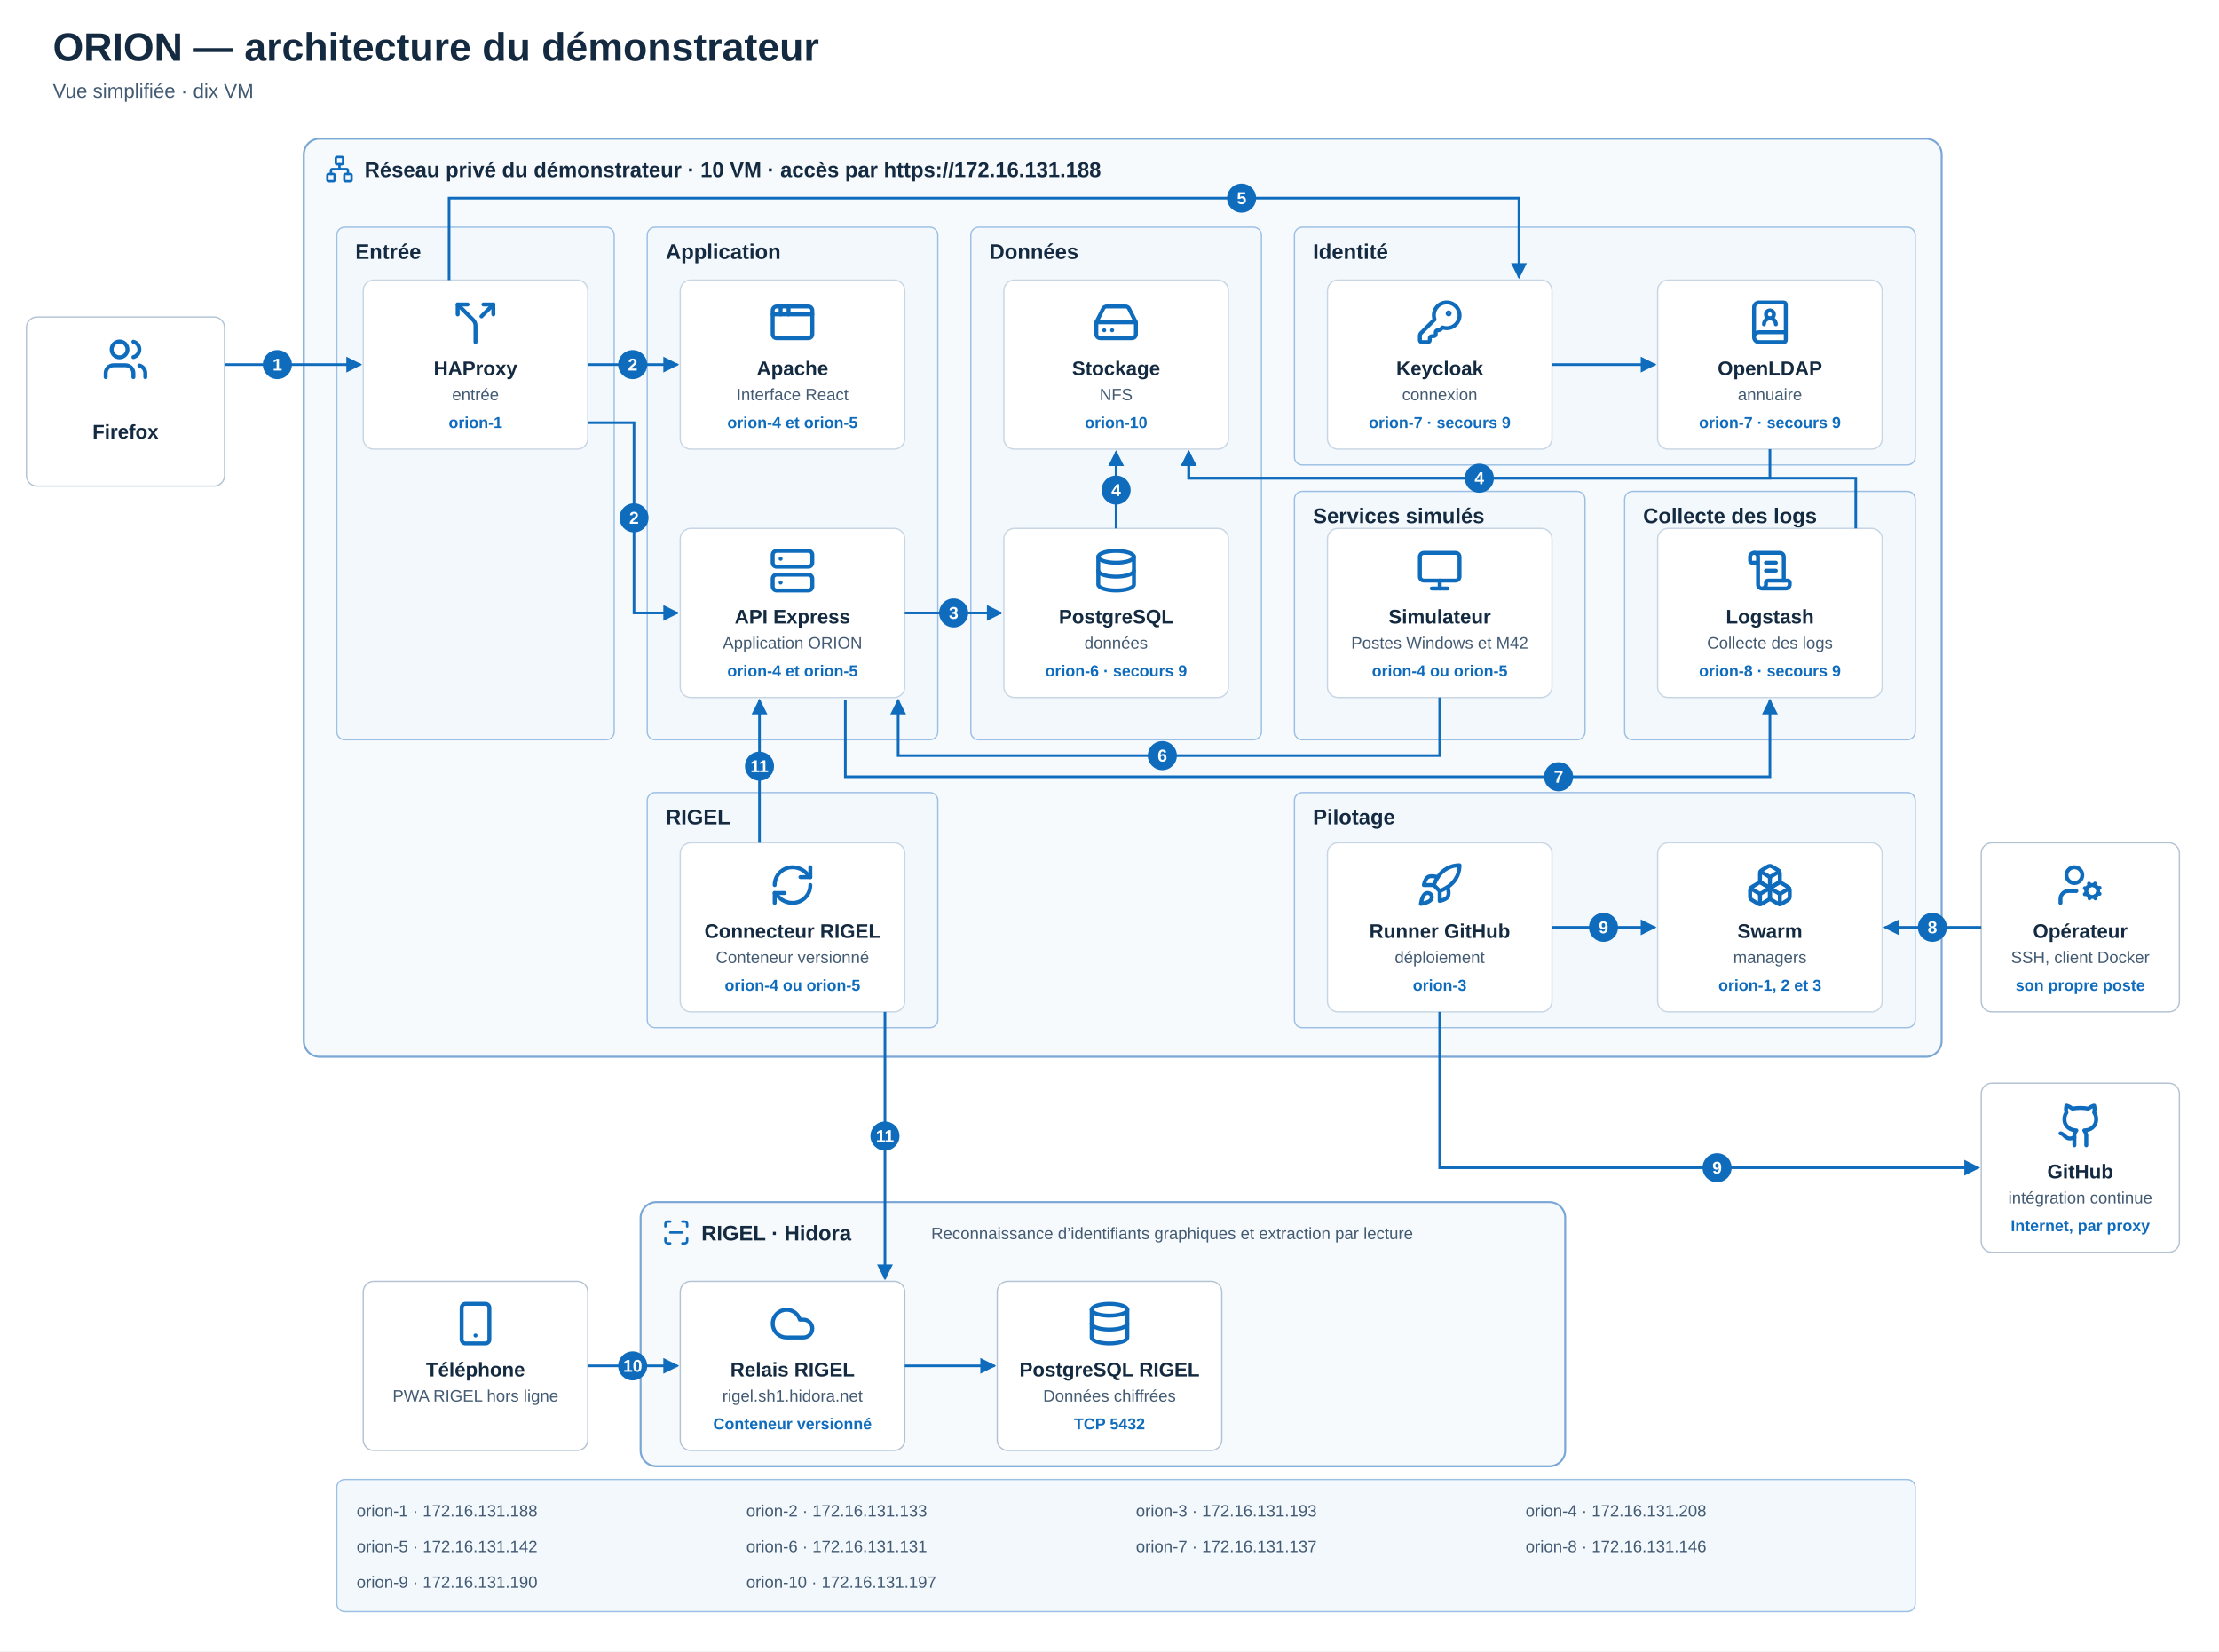
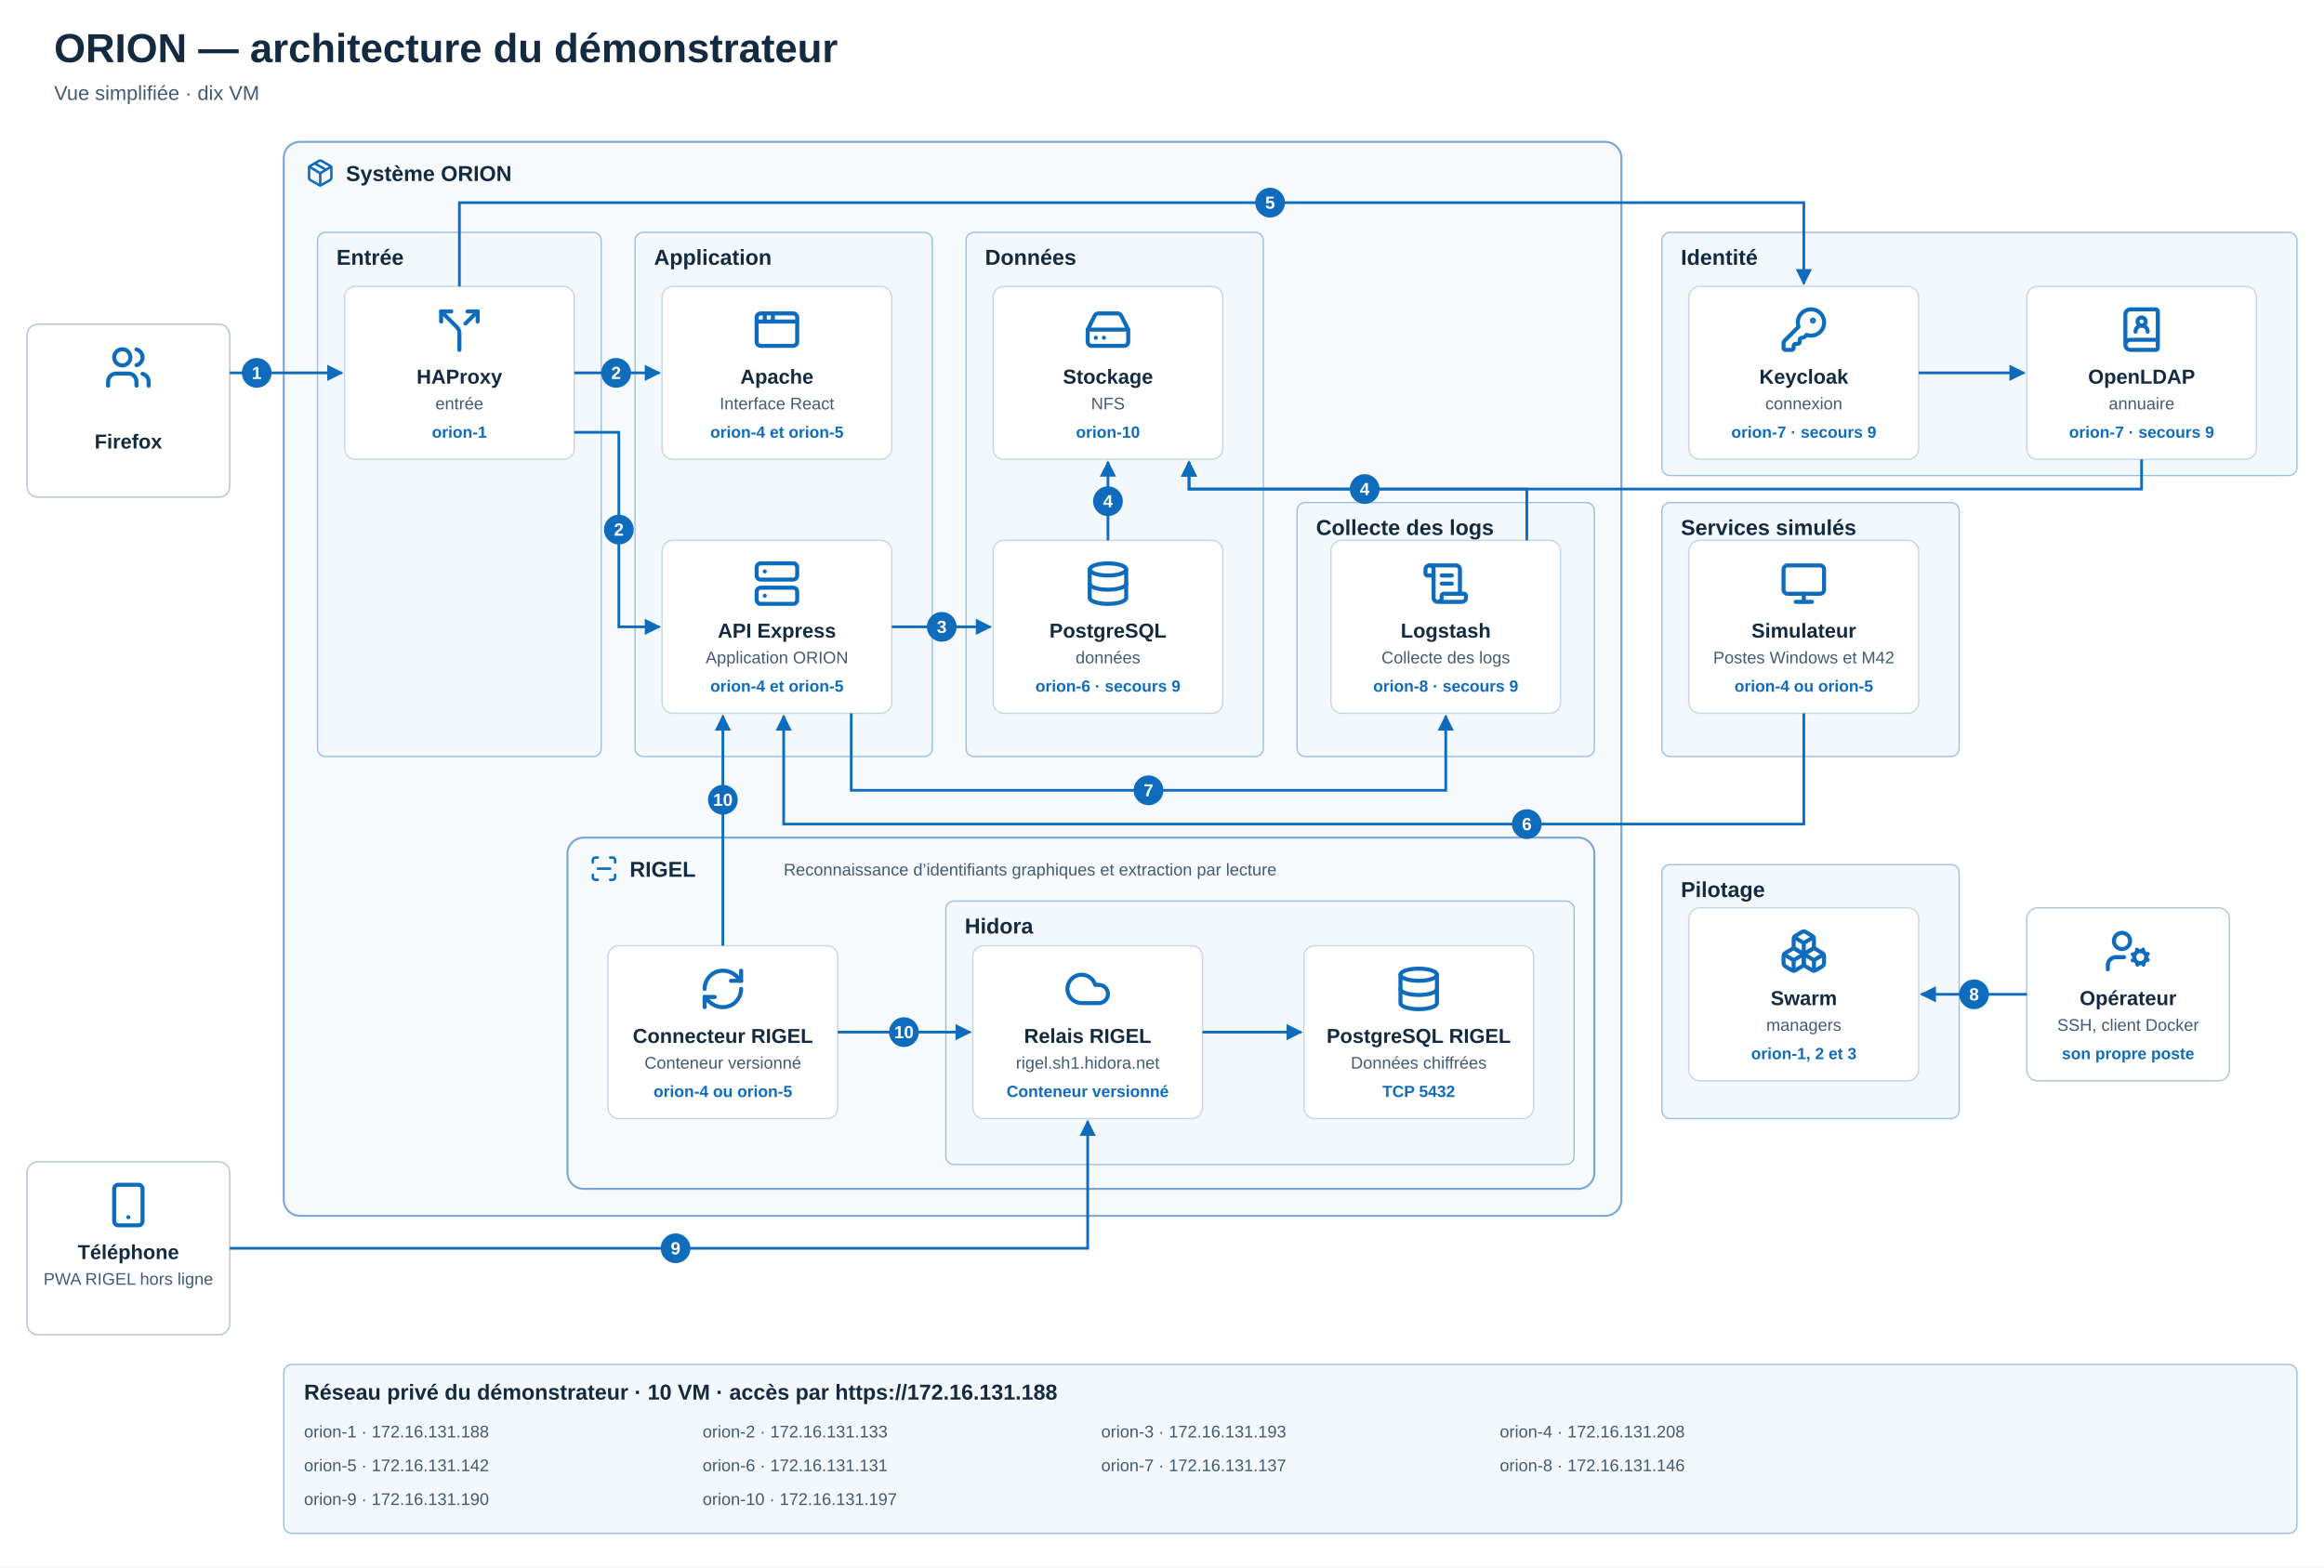
- <svg xmlns="http://www.w3.org/2000/svg" width="1680" height="1250" viewBox="0 0 1680 1250" role="img" aria-labelledby="title desc">
+ <svg xmlns="http://www.w3.org/2000/svg" width="1720" height="1160" viewBox="0 0 1720 1160" role="img" aria-labelledby="title desc">
  <defs>
    <marker id="arrow" viewBox="0 0 10 10" refX="9" refY="5" markerWidth="6" markerHeight="6" orient="auto">
      <path d="M0 0 L10 5 L0 10 Z" fill="#0f6cbd" />
    </marker>
    <marker id="arrow-start" viewBox="0 0 10 10" refX="1" refY="5" markerWidth="6" markerHeight="6" orient="auto">
      <path d="M10 0 L0 5 L10 10 Z" fill="#0f6cbd" />
    </marker>
    <symbol id="i-users" viewBox="0 0 24 24" fill="none" stroke="currentColor" stroke-width="2" stroke-linecap="round" stroke-linejoin="round">
      <path d="M16 21v-2a4 4 0 0 0-4-4H6a4 4 0 0 0-4 4v2" />
      <circle cx="9" cy="7" r="4" />
      <path d="M22 21v-2a4 4 0 0 0-3-3.87" />
      <path d="M16 3.13a4 4 0 0 1 0 7.75" />
    </symbol>
+     <symbol id="i-smartphone" viewBox="0 0 24 24" fill="none" stroke="currentColor" stroke-width="2" stroke-linecap="round" stroke-linejoin="round">
+       <rect width="14" height="20" x="5" y="2" rx="2" ry="2" />
+       <path d="M12 18h.01" />
+     </symbol>
    <symbol id="i-user-cog" viewBox="0 0 24 24" fill="none" stroke="currentColor" stroke-width="2" stroke-linecap="round" stroke-linejoin="round">
      <circle cx="18" cy="15" r="3" />
      <circle cx="9" cy="7" r="4" />
      <path d="M10 15H6a4 4 0 0 0-4 4v2" />
      <path d="m21.7 16.4-.9-.3" />
      <path d="m15.2 13.9-.9-.3" />
      <path d="m16.6 18.7.3-.9" />
      <path d="m19.1 12.2.3-.9" />
      <path d="m19.6 18.7-.4-1" />
      <path d="m16.8 12.3-.4-1" />
      <path d="m14.3 16.6 1-.4" />
      <path d="m20.7 13.8 1-.4" />
    </symbol>
-     <symbol id="i-github" viewBox="0 0 24 24" fill="none" stroke="currentColor" stroke-width="2" stroke-linecap="round" stroke-linejoin="round">
-       <path d="M15 22v-4a4.8 4.8 0 0 0-1-3.5c3 0 6-2 6-5.5.08-1.25-.27-2.48-1-3.5.28-1.15.28-2.35 0-3.5 0 0-1 0-3 1.5-2.64-.5-5.36-.5-8 0C6 2 5 2 5 2c-.3 1.15-.3 2.35 0 3.5A5.403 5.403 0 0 0 4 9c0 3.5 3 5.5 6 5.5-.39.49-.68 1.05-.85 1.65-.17.6-.22 1.23-.15 1.85v4" />
-       <path d="M9 18c-4.51 2-5-2-7-2" />
-     </symbol>
-     <symbol id="i-network" viewBox="0 0 24 24" fill="none" stroke="currentColor" stroke-width="2" stroke-linecap="round" stroke-linejoin="round">
-       <rect x="16" y="16" width="6" height="6" rx="1" />
-       <rect x="2" y="16" width="6" height="6" rx="1" />
-       <rect x="9" y="2" width="6" height="6" rx="1" />
-       <path d="M5 16v-3a1 1 0 0 1 1-1h12a1 1 0 0 1 1 1v3" />
-       <path d="M12 12V8" />
+     <symbol id="i-package" viewBox="0 0 24 24" fill="none" stroke="currentColor" stroke-width="2" stroke-linecap="round" stroke-linejoin="round">
+       <path d="M11 21.73a2 2 0 0 0 2 0l7-4A2 2 0 0 0 21 16V8a2 2 0 0 0-1-1.73l-7-4a2 2 0 0 0-2 0l-7 4A2 2 0 0 0 3 8v8a2 2 0 0 0 1 1.73z" />
+       <path d="M12 22V12" />
+       <path d="m3.3 7 7.703 4.734a2 2 0 0 0 1.994 0L20.7 7" />
+       <path d="m7.5 4.27 9 5.15" />
    </symbol>
    <symbol id="i-split" viewBox="0 0 24 24" fill="none" stroke="currentColor" stroke-width="2" stroke-linecap="round" stroke-linejoin="round">
      <path d="M16 3h5v5" />
      <path d="M8 3H3v5" />
      <path d="M12 22v-8.3a4 4 0 0 0-1.172-2.872L3 3" />
      <path d="m15 9 6-6" />
    </symbol>
    <symbol id="i-app-window" viewBox="0 0 24 24" fill="none" stroke="currentColor" stroke-width="2" stroke-linecap="round" stroke-linejoin="round">
      <rect x="2" y="4" width="20" height="16" rx="2" />
      <path d="M10 4v4" />
      <path d="M2 8h20" />
      <path d="M6 4v4" />
    </symbol>
    <symbol id="i-server" viewBox="0 0 24 24" fill="none" stroke="currentColor" stroke-width="2" stroke-linecap="round" stroke-linejoin="round">
      <rect width="20" height="8" x="2" y="2" rx="2" ry="2" />
      <rect width="20" height="8" x="2" y="14" rx="2" ry="2" />
      <line x1="6" x2="6.01" y1="6" y2="6" />
      <line x1="6" x2="6.01" y1="18" y2="18" />
    </symbol>
    <symbol id="i-hard-drive" viewBox="0 0 24 24" fill="none" stroke="currentColor" stroke-width="2" stroke-linecap="round" stroke-linejoin="round">
      <line x1="22" x2="2" y1="12" y2="12" />
      <path d="M5.45 5.11 2 12v6a2 2 0 0 0 2 2h16a2 2 0 0 0 2-2v-6l-3.45-6.89A2 2 0 0 0 16.76 4H7.24a2 2 0 0 0-1.79 1.11z" />
      <line x1="6" x2="6.01" y1="16" y2="16" />
      <line x1="10" x2="10.01" y1="16" y2="16" />
    </symbol>
    <symbol id="i-database" viewBox="0 0 24 24" fill="none" stroke="currentColor" stroke-width="2" stroke-linecap="round" stroke-linejoin="round">
      <ellipse cx="12" cy="5" rx="9" ry="3" />
      <path d="M3 5V19A9 3 0 0 0 21 19V5" />
      <path d="M3 12A9 3 0 0 0 21 12" />
    </symbol>
-     <symbol id="i-key-round" viewBox="0 0 24 24" fill="none" stroke="currentColor" stroke-width="2" stroke-linecap="round" stroke-linejoin="round">
-       <path d="M2.586 17.414A2 2 0 0 0 2 18.828V21a1 1 0 0 0 1 1h3a1 1 0 0 0 1-1v-1a1 1 0 0 1 1-1h1a1 1 0 0 0 1-1v-1a1 1 0 0 1 1-1h.172a2 2 0 0 0 1.414-.586l.814-.814a6.5 6.5 0 1 0-4-4z" />
-       <circle cx="16.5" cy="7.5" r=".5" fill="currentColor" />
-     </symbol>
-     <symbol id="i-book-user" viewBox="0 0 24 24" fill="none" stroke="currentColor" stroke-width="2" stroke-linecap="round" stroke-linejoin="round">
-       <path d="M15 13a3 3 0 1 0-6 0" />
-       <path d="M4 19.5v-15A2.5 2.5 0 0 1 6.5 2H19a1 1 0 0 1 1 1v18a1 1 0 0 1-1 1H6.5a1 1 0 0 1 0-5H20" />
-       <circle cx="12" cy="8" r="2" />
-     </symbol>
-     <symbol id="i-monitor" viewBox="0 0 24 24" fill="none" stroke="currentColor" stroke-width="2" stroke-linecap="round" stroke-linejoin="round">
-       <rect width="20" height="14" x="2" y="3" rx="2" />
-       <line x1="8" x2="16" y1="21" y2="21" />
-       <line x1="12" x2="12" y1="17" y2="21" />
-     </symbol>
    <symbol id="i-scroll-text" viewBox="0 0 24 24" fill="none" stroke="currentColor" stroke-width="2" stroke-linecap="round" stroke-linejoin="round">
      <path d="M15 12h-5" />
      <path d="M15 8h-5" />
      <path d="M19 17V5a2 2 0 0 0-2-2H4" />
      <path d="M8 21h12a2 2 0 0 0 2-2v-1a1 1 0 0 0-1-1H11a1 1 0 0 0-1 1v1a2 2 0 1 1-4 0V5a2 2 0 1 0-4 0v2a1 1 0 0 0 1 1h3" />
    </symbol>
+     <symbol id="i-scan-line" viewBox="0 0 24 24" fill="none" stroke="currentColor" stroke-width="2" stroke-linecap="round" stroke-linejoin="round">
+       <path d="M3 7V5a2 2 0 0 1 2-2h2" />
+       <path d="M17 3h2a2 2 0 0 1 2 2v2" />
+       <path d="M21 17v2a2 2 0 0 1-2 2h-2" />
+       <path d="M7 21H5a2 2 0 0 1-2-2v-2" />
+       <path d="M7 12h10" />
+     </symbol>
    <symbol id="i-refresh-cw" viewBox="0 0 24 24" fill="none" stroke="currentColor" stroke-width="2" stroke-linecap="round" stroke-linejoin="round">
      <path d="M3 12a9 9 0 0 1 9-9 9.75 9.75 0 0 1 6.74 2.74L21 8" />
      <path d="M21 3v5h-5" />
      <path d="M21 12a9 9 0 0 1-9 9 9.75 9.75 0 0 1-6.74-2.74L3 16" />
      <path d="M8 16H3v5" />
    </symbol>
-     <symbol id="i-rocket" viewBox="0 0 24 24" fill="none" stroke="currentColor" stroke-width="2" stroke-linecap="round" stroke-linejoin="round">
-       <path d="M4.5 16.5c-1.5 1.26-2 5-2 5s3.74-.5 5-2c.71-.84.7-2.13-.09-2.91a2.18 2.18 0 0 0-2.91-.09z" />
-       <path d="m12 15-3-3a22 22 0 0 1 2-3.95A12.88 12.88 0 0 1 22 2c0 2.72-.78 7.5-6 11a22.35 22.35 0 0 1-4 2z" />
-       <path d="M9 12H4s.55-3.03 2-4c1.62-1.08 5 0 5 0" />
-       <path d="M12 15v5s3.03-.55 4-2c1.08-1.62 0-5 0-5" />
+     <symbol id="i-cloud" viewBox="0 0 24 24" fill="none" stroke="currentColor" stroke-width="2" stroke-linecap="round" stroke-linejoin="round">
+       <path d="M17.5 19H9a7 7 0 1 1 6.71-9h1.79a4.5 4.5 0 1 1 0 9Z" />
+     </symbol>
+     <symbol id="i-key-round" viewBox="0 0 24 24" fill="none" stroke="currentColor" stroke-width="2" stroke-linecap="round" stroke-linejoin="round">
+       <path d="M2.586 17.414A2 2 0 0 0 2 18.828V21a1 1 0 0 0 1 1h3a1 1 0 0 0 1-1v-1a1 1 0 0 1 1-1h1a1 1 0 0 0 1-1v-1a1 1 0 0 1 1-1h.172a2 2 0 0 0 1.414-.586l.814-.814a6.5 6.5 0 1 0-4-4z" />
+       <circle cx="16.5" cy="7.5" r=".5" fill="currentColor" />
+     </symbol>
+     <symbol id="i-book-user" viewBox="0 0 24 24" fill="none" stroke="currentColor" stroke-width="2" stroke-linecap="round" stroke-linejoin="round">
+       <path d="M15 13a3 3 0 1 0-6 0" />
+       <path d="M4 19.5v-15A2.5 2.5 0 0 1 6.5 2H19a1 1 0 0 1 1 1v18a1 1 0 0 1-1 1H6.5a1 1 0 0 1 0-5H20" />
+       <circle cx="12" cy="8" r="2" />
+     </symbol>
+     <symbol id="i-monitor" viewBox="0 0 24 24" fill="none" stroke="currentColor" stroke-width="2" stroke-linecap="round" stroke-linejoin="round">
+       <rect width="20" height="14" x="2" y="3" rx="2" />
+       <line x1="8" x2="16" y1="21" y2="21" />
+       <line x1="12" x2="12" y1="17" y2="21" />
    </symbol>
    <symbol id="i-boxes" viewBox="0 0 24 24" fill="none" stroke="currentColor" stroke-width="2" stroke-linecap="round" stroke-linejoin="round">
      <path d="M2.97 12.92A2 2 0 0 0 2 14.63v3.24a2 2 0 0 0 .97 1.71l3 1.8a2 2 0 0 0 2.06 0L12 19v-5.5l-5-3-4.03 2.42Z" />
      <path d="m7 16.5-4.74-2.85" />
      <path d="m7 16.5 5-3" />
      <path d="M7 16.5v5.17" />
      <path d="M12 13.5V19l3.97 2.38a2 2 0 0 0 2.06 0l3-1.8a2 2 0 0 0 .97-1.71v-3.24a2 2 0 0 0-.97-1.71L17 10.5l-5 3Z" />
      <path d="m17 16.5-5-3" />
      <path d="m17 16.5 4.74-2.85" />
      <path d="M17 16.5v5.17" />
      <path d="M7.97 4.42A2 2 0 0 0 7 6.13v4.37l5 3 5-3V6.13a2 2 0 0 0-.97-1.71l-3-1.8a2 2 0 0 0-2.06 0l-3 1.8Z" />
      <path d="M12 8 7.26 5.15" />
      <path d="m12 8 4.74-2.85" />
      <path d="M12 13.5V8" />
-     </symbol>
-     <symbol id="i-smartphone" viewBox="0 0 24 24" fill="none" stroke="currentColor" stroke-width="2" stroke-linecap="round" stroke-linejoin="round">
-       <rect width="14" height="20" x="5" y="2" rx="2" ry="2" />
-       <path d="M12 18h.01" />
-     </symbol>
-     <symbol id="i-scan-line" viewBox="0 0 24 24" fill="none" stroke="currentColor" stroke-width="2" stroke-linecap="round" stroke-linejoin="round">
-       <path d="M3 7V5a2 2 0 0 1 2-2h2" />
-       <path d="M17 3h2a2 2 0 0 1 2 2v2" />
-       <path d="M21 17v2a2 2 0 0 1-2 2h-2" />
-       <path d="M7 21H5a2 2 0 0 1-2-2v-2" />
-       <path d="M7 12h10" />
-     </symbol>
-     <symbol id="i-cloud" viewBox="0 0 24 24" fill="none" stroke="currentColor" stroke-width="2" stroke-linecap="round" stroke-linejoin="round">
-       <path d="M17.5 19H9a7 7 0 1 1 6.71-9h1.79a4.5 4.5 0 1 1 0 9Z" />
    </symbol>
  </defs>
  <style>
text{font-family:'Segoe UI',Arial,Helvetica,sans-serif;fill:#142a40}
.title{font-size:30px;font-weight:bold}
.body{font-size:15px;fill:#425a72}
.frame,.zname{font-size:16px;font-weight:bold}
.vm{font-size:15px;font-weight:bold}
.service{font-size:14px;font-weight:bold}
.cname{font-size:15px;font-weight:bold}
.crole{font-size:12.5px;fill:#425a72}
.cvm{font-size:12px;font-weight:bold;fill:#0f6cbd}
.caption{font-size:12.5px;fill:#425a72}
.vol{font-size:12.5px;font-weight:bold;fill:#24603d}
.tag{font-size:10.5px;font-weight:bold;fill:#0f6cbd;letter-spacing:.3px}
.tag.host{fill:#a06a00}
+ .tag.hors{fill:#66788a}
.badge{font-size:10.5px;font-weight:bold;fill:#254e78;letter-spacing:.5px}
.step{font-size:13px;font-weight:bold;fill:#fff}
.route{font-size:11.5px;font-weight:bold;fill:#0b4f8a;paint-order:stroke;stroke:#fff;stroke-width:4;stroke-linejoin:round}
.flow{fill:none;stroke:#0f6cbd;stroke-width:2}
.auto{stroke-dasharray:6 4}
</style>
-   <rect width="1680" height="1250" fill="#fff" />
+   <rect width="1720" height="1160" fill="#fff" />
  <text x="40" y="46" class="title" text-anchor="start">ORION — architecture du démonstrateur</text>
  <text x="40" y="74" class="body" text-anchor="start">Vue simplifiée · dix VM</text>
  <rect x="20" y="240" width="150" height="128" rx="8" fill="#fff" stroke="#b3c3d3" />
  <use href="#i-users" x="77" y="254" width="36" height="36" style="color:#0f6cbd" />
  <text x="95" y="332" class="cname" text-anchor="middle">Firefox</text>
-   <rect x="1500" y="638" width="150" height="128" rx="8" fill="#fff" stroke="#b3c3d3" />
-   <use href="#i-user-cog" x="1557" y="652" width="36" height="36" style="color:#0f6cbd" />
-   <text x="1575" y="710" class="cname" text-anchor="middle">Opérateur</text>
-   <text x="1575" y="729" class="crole" text-anchor="middle">SSH, client Docker</text>
-   <text x="1575" y="750" class="cvm" text-anchor="middle">son propre poste</text>
-   <rect x="1500" y="820" width="150" height="128" rx="8" fill="#fff" stroke="#b3c3d3" />
-   <use href="#i-github" x="1557" y="834" width="36" height="36" style="color:#0f6cbd" />
-   <text x="1575" y="892" class="cname" text-anchor="middle">GitHub</text>
-   <text x="1575" y="911" class="crole" text-anchor="middle">intégration continue</text>
-   <text x="1575" y="932" class="cvm" text-anchor="middle">Internet, par proxy</text>
-   <rect x="230" y="105" width="1240" height="695" rx="12" fill="#f7fafd" stroke="#7aa7d6" stroke-width="1.5" />
-   <use href="#i-network" x="246" y="117" width="22" height="22" style="color:#0f6cbd" />
-   <text x="276" y="134" class="frame" text-anchor="start">Réseau privé du démonstrateur · 10 VM · accès par https://172.16.131.188</text>
-   <rect x="255" y="172" width="210" height="388" rx="6" fill="#f3f8fd" stroke="#9cc0e4" />
-   <text x="269" y="196" class="zname" text-anchor="start">Entrée</text>
-   <rect x="490" y="172" width="220" height="388" rx="6" fill="#f3f8fd" stroke="#9cc0e4" />
-   <text x="504" y="196" class="zname" text-anchor="start">Application</text>
-   <rect x="735" y="172" width="220" height="388" rx="6" fill="#f3f8fd" stroke="#9cc0e4" />
-   <text x="749" y="196" class="zname" text-anchor="start">Données</text>
-   <rect x="980" y="172" width="470" height="180" rx="6" fill="#f3f8fd" stroke="#9cc0e4" />
-   <text x="994" y="196" class="zname" text-anchor="start">Identité</text>
-   <rect x="980" y="372" width="220" height="188" rx="6" fill="#f3f8fd" stroke="#9cc0e4" />
-   <text x="994" y="396" class="zname" text-anchor="start">Services simulés</text>
+   <rect x="20" y="860" width="150" height="128" rx="8" fill="#fff" stroke="#b3c3d3" />
+   <use href="#i-smartphone" x="77" y="874" width="36" height="36" style="color:#0f6cbd" />
+   <text x="95" y="932" class="cname" text-anchor="middle">Téléphone</text>
+   <text x="95" y="951" class="crole" text-anchor="middle">PWA RIGEL hors ligne</text>
+   <rect x="1500" y="672" width="150" height="128" rx="8" fill="#fff" stroke="#b3c3d3" />
+   <use href="#i-user-cog" x="1557" y="686" width="36" height="36" style="color:#0f6cbd" />
+   <text x="1575" y="744" class="cname" text-anchor="middle">Opérateur</text>
+   <text x="1575" y="763" class="crole" text-anchor="middle">SSH, client Docker</text>
+   <text x="1575" y="784" class="cvm" text-anchor="middle">son propre poste</text>
+   <rect x="210" y="105" width="990" height="795" rx="12" fill="#f7fafd" stroke="#7aa7d6" stroke-width="1.5" />
+   <use href="#i-package" x="226" y="117" width="22" height="22" style="color:#0f6cbd" />
+   <text x="256" y="134" class="frame" text-anchor="start">Système ORION</text>
+   <rect x="235" y="172" width="210" height="388" rx="6" fill="#f3f8fd" stroke="#9cc0e4" />
+   <text x="249" y="196" class="zname" text-anchor="start">Entrée</text>
+   <rect x="470" y="172" width="220" height="388" rx="6" fill="#f3f8fd" stroke="#9cc0e4" />
+   <text x="484" y="196" class="zname" text-anchor="start">Application</text>
+   <rect x="715" y="172" width="220" height="388" rx="6" fill="#f3f8fd" stroke="#9cc0e4" />
+   <text x="729" y="196" class="zname" text-anchor="start">Données</text>
+   <rect x="960" y="372" width="220" height="188" rx="6" fill="#f3f8fd" stroke="#9cc0e4" />
+   <text x="974" y="396" class="zname" text-anchor="start">Collecte des logs</text>
+   <rect x="255" y="212" width="170" height="128" rx="8" fill="#fff" stroke="#c8d6e4" />
+   <use href="#i-split" x="322" y="226" width="36" height="36" style="color:#0f6cbd" />
+   <text x="340" y="284" class="cname" text-anchor="middle">HAProxy</text>
+   <text x="340" y="303" class="crole" text-anchor="middle">entrée</text>
+   <text x="340" y="324" class="cvm" text-anchor="middle">orion-1</text>
+   <rect x="490" y="212" width="170" height="128" rx="8" fill="#fff" stroke="#c8d6e4" />
+   <use href="#i-app-window" x="557" y="226" width="36" height="36" style="color:#0f6cbd" />
+   <text x="575" y="284" class="cname" text-anchor="middle">Apache</text>
+   <text x="575" y="303" class="crole" text-anchor="middle">Interface React</text>
+   <text x="575" y="324" class="cvm" text-anchor="middle">orion-4 et orion-5</text>
+   <rect x="490" y="400" width="170" height="128" rx="8" fill="#fff" stroke="#c8d6e4" />
+   <use href="#i-server" x="557" y="414" width="36" height="36" style="color:#0f6cbd" />
+   <text x="575" y="472" class="cname" text-anchor="middle">API Express</text>
+   <text x="575" y="491" class="crole" text-anchor="middle">Application ORION</text>
+   <text x="575" y="512" class="cvm" text-anchor="middle">orion-4 et orion-5</text>
+   <rect x="735" y="212" width="170" height="128" rx="8" fill="#fff" stroke="#c8d6e4" />
+   <use href="#i-hard-drive" x="802" y="226" width="36" height="36" style="color:#0f6cbd" />
+   <text x="820" y="284" class="cname" text-anchor="middle">Stockage</text>
+   <text x="820" y="303" class="crole" text-anchor="middle">NFS</text>
+   <text x="820" y="324" class="cvm" text-anchor="middle">orion-10</text>
+   <rect x="735" y="400" width="170" height="128" rx="8" fill="#fff" stroke="#c8d6e4" />
+   <use href="#i-database" x="802" y="414" width="36" height="36" style="color:#0f6cbd" />
+   <text x="820" y="472" class="cname" text-anchor="middle">PostgreSQL</text>
+   <text x="820" y="491" class="crole" text-anchor="middle">données</text>
+   <text x="820" y="512" class="cvm" text-anchor="middle">orion-6 · secours 9</text>
+   <rect x="985" y="400" width="170" height="128" rx="8" fill="#fff" stroke="#c8d6e4" />
+   <use href="#i-scroll-text" x="1052" y="414" width="36" height="36" style="color:#0f6cbd" />
+   <text x="1070" y="472" class="cname" text-anchor="middle">Logstash</text>
+   <text x="1070" y="491" class="crole" text-anchor="middle">Collecte des logs</text>
+   <text x="1070" y="512" class="cvm" text-anchor="middle">orion-8 · secours 9</text>
+   <rect x="420" y="620" width="760" height="260" rx="12" fill="#f7fafd" stroke="#7aa7d6" stroke-width="1.5" />
+   <use href="#i-scan-line" x="436" y="632" width="22" height="22" style="color:#0f6cbd" />
+   <text x="466" y="649" class="frame" text-anchor="start">RIGEL</text>
+   <text x="580" y="648" class="caption" text-anchor="start">Reconnaissance d’identifiants graphiques et extraction par lecture</text>
+   <rect x="700" y="667" width="465" height="195" rx="6" fill="#f3f8fd" stroke="#9cc0e4" />
+   <text x="714" y="691" class="zname" text-anchor="start">Hidora</text>
+   <rect x="450" y="700" width="170" height="128" rx="8" fill="#fff" stroke="#c8d6e4" />
+   <use href="#i-refresh-cw" x="517" y="714" width="36" height="36" style="color:#0f6cbd" />
+   <text x="535" y="772" class="cname" text-anchor="middle">Connecteur RIGEL</text>
+   <text x="535" y="791" class="crole" text-anchor="middle">Conteneur versionné</text>
+   <text x="535" y="812" class="cvm" text-anchor="middle">orion-4 ou orion-5</text>
+   <rect x="720" y="700" width="170" height="128" rx="8" fill="#fff" stroke="#c8d6e4" />
+   <use href="#i-cloud" x="787" y="714" width="36" height="36" style="color:#0f6cbd" />
+   <text x="805" y="772" class="cname" text-anchor="middle">Relais RIGEL</text>
+   <text x="805" y="791" class="crole" text-anchor="middle">rigel.sh1.hidora.net</text>
+   <text x="805" y="812" class="cvm" text-anchor="middle">Conteneur versionné</text>
+   <rect x="965" y="700" width="170" height="128" rx="8" fill="#fff" stroke="#c8d6e4" />
+   <use href="#i-database" x="1032" y="714" width="36" height="36" style="color:#0f6cbd" />
+   <text x="1050" y="772" class="cname" text-anchor="middle">PostgreSQL RIGEL</text>
+   <text x="1050" y="791" class="crole" text-anchor="middle">Données chiffrées</text>
+   <text x="1050" y="812" class="cvm" text-anchor="middle">TCP 5432</text>
+   <rect x="1230" y="172" width="470" height="180" rx="6" fill="#f3f8fd" stroke="#9cc0e4" />
+   <text x="1244" y="196" class="zname" text-anchor="start">Identité</text>
  <rect x="1230" y="372" width="220" height="188" rx="6" fill="#f3f8fd" stroke="#9cc0e4" />
-   <text x="1244" y="396" class="zname" text-anchor="start">Collecte des logs</text>
-   <rect x="490" y="600" width="220" height="178" rx="6" fill="#f3f8fd" stroke="#9cc0e4" />
-   <text x="504" y="624" class="zname" text-anchor="start">RIGEL</text>
-   <rect x="980" y="600" width="470" height="178" rx="6" fill="#f3f8fd" stroke="#9cc0e4" />
-   <text x="994" y="624" class="zname" text-anchor="start">Pilotage</text>
-   <rect x="275" y="212" width="170" height="128" rx="8" fill="#fff" stroke="#c8d6e4" />
-   <use href="#i-split" x="342" y="226" width="36" height="36" style="color:#0f6cbd" />
-   <text x="360" y="284" class="cname" text-anchor="middle">HAProxy</text>
-   <text x="360" y="303" class="crole" text-anchor="middle">entrée</text>
-   <text x="360" y="324" class="cvm" text-anchor="middle">orion-1</text>
-   <rect x="515" y="212" width="170" height="128" rx="8" fill="#fff" stroke="#c8d6e4" />
-   <use href="#i-app-window" x="582" y="226" width="36" height="36" style="color:#0f6cbd" />
-   <text x="600" y="284" class="cname" text-anchor="middle">Apache</text>
-   <text x="600" y="303" class="crole" text-anchor="middle">Interface React</text>
-   <text x="600" y="324" class="cvm" text-anchor="middle">orion-4 et orion-5</text>
-   <rect x="515" y="400" width="170" height="128" rx="8" fill="#fff" stroke="#c8d6e4" />
-   <use href="#i-server" x="582" y="414" width="36" height="36" style="color:#0f6cbd" />
-   <text x="600" y="472" class="cname" text-anchor="middle">API Express</text>
-   <text x="600" y="491" class="crole" text-anchor="middle">Application ORION</text>
-   <text x="600" y="512" class="cvm" text-anchor="middle">orion-4 et orion-5</text>
-   <rect x="760" y="212" width="170" height="128" rx="8" fill="#fff" stroke="#c8d6e4" />
-   <use href="#i-hard-drive" x="827" y="226" width="36" height="36" style="color:#0f6cbd" />
-   <text x="845" y="284" class="cname" text-anchor="middle">Stockage</text>
-   <text x="845" y="303" class="crole" text-anchor="middle">NFS</text>
-   <text x="845" y="324" class="cvm" text-anchor="middle">orion-10</text>
-   <rect x="760" y="400" width="170" height="128" rx="8" fill="#fff" stroke="#c8d6e4" />
-   <use href="#i-database" x="827" y="414" width="36" height="36" style="color:#0f6cbd" />
-   <text x="845" y="472" class="cname" text-anchor="middle">PostgreSQL</text>
-   <text x="845" y="491" class="crole" text-anchor="middle">données</text>
-   <text x="845" y="512" class="cvm" text-anchor="middle">orion-6 · secours 9</text>
-   <rect x="1005" y="212" width="170" height="128" rx="8" fill="#fff" stroke="#c8d6e4" />
-   <use href="#i-key-round" x="1072" y="226" width="36" height="36" style="color:#0f6cbd" />
-   <text x="1090" y="284" class="cname" text-anchor="middle">Keycloak</text>
-   <text x="1090" y="303" class="crole" text-anchor="middle">connexion</text>
-   <text x="1090" y="324" class="cvm" text-anchor="middle">orion-7 · secours 9</text>
-   <rect x="1255" y="212" width="170" height="128" rx="8" fill="#fff" stroke="#c8d6e4" />
-   <use href="#i-book-user" x="1322" y="226" width="36" height="36" style="color:#0f6cbd" />
-   <text x="1340" y="284" class="cname" text-anchor="middle">OpenLDAP</text>
-   <text x="1340" y="303" class="crole" text-anchor="middle">annuaire</text>
-   <text x="1340" y="324" class="cvm" text-anchor="middle">orion-7 · secours 9</text>
-   <rect x="1005" y="400" width="170" height="128" rx="8" fill="#fff" stroke="#c8d6e4" />
-   <use href="#i-monitor" x="1072" y="414" width="36" height="36" style="color:#0f6cbd" />
-   <text x="1090" y="472" class="cname" text-anchor="middle">Simulateur</text>
-   <text x="1090" y="491" class="crole" text-anchor="middle">Postes Windows et M42</text>
-   <text x="1090" y="512" class="cvm" text-anchor="middle">orion-4 ou orion-5</text>
-   <rect x="1255" y="400" width="170" height="128" rx="8" fill="#fff" stroke="#c8d6e4" />
-   <use href="#i-scroll-text" x="1322" y="414" width="36" height="36" style="color:#0f6cbd" />
-   <text x="1340" y="472" class="cname" text-anchor="middle">Logstash</text>
-   <text x="1340" y="491" class="crole" text-anchor="middle">Collecte des logs</text>
-   <text x="1340" y="512" class="cvm" text-anchor="middle">orion-8 · secours 9</text>
-   <rect x="515" y="638" width="170" height="128" rx="8" fill="#fff" stroke="#c8d6e4" />
-   <use href="#i-refresh-cw" x="582" y="652" width="36" height="36" style="color:#0f6cbd" />
-   <text x="600" y="710" class="cname" text-anchor="middle">Connecteur RIGEL</text>
-   <text x="600" y="729" class="crole" text-anchor="middle">Conteneur versionné</text>
-   <text x="600" y="750" class="cvm" text-anchor="middle">orion-4 ou orion-5</text>
-   <rect x="1005" y="638" width="170" height="128" rx="8" fill="#fff" stroke="#c8d6e4" />
-   <use href="#i-rocket" x="1072" y="652" width="36" height="36" style="color:#0f6cbd" />
-   <text x="1090" y="710" class="cname" text-anchor="middle">Runner GitHub</text>
-   <text x="1090" y="729" class="crole" text-anchor="middle">déploiement</text>
-   <text x="1090" y="750" class="cvm" text-anchor="middle">orion-3</text>
-   <rect x="1255" y="638" width="170" height="128" rx="8" fill="#fff" stroke="#c8d6e4" />
-   <use href="#i-boxes" x="1322" y="652" width="36" height="36" style="color:#0f6cbd" />
-   <text x="1340" y="710" class="cname" text-anchor="middle">Swarm</text>
-   <text x="1340" y="729" class="crole" text-anchor="middle">managers</text>
-   <text x="1340" y="750" class="cvm" text-anchor="middle">orion-1, 2 et 3</text>
-   <rect x="275" y="970" width="170" height="128" rx="8" fill="#fff" stroke="#b3c3d3" />
-   <use href="#i-smartphone" x="342" y="984" width="36" height="36" style="color:#0f6cbd" />
-   <text x="360" y="1042" class="cname" text-anchor="middle">Téléphone</text>
-   <text x="360" y="1061" class="crole" text-anchor="middle">PWA RIGEL hors ligne</text>
-   <rect x="485" y="910" width="700" height="200" rx="12" fill="#f7fafd" stroke="#7aa7d6" stroke-width="1.5" />
-   <use href="#i-scan-line" x="501" y="922" width="22" height="22" style="color:#0f6cbd" />
-   <text x="531" y="939" class="frame" text-anchor="start">RIGEL · Hidora</text>
-   <text x="705" y="938" class="caption" text-anchor="start">Reconnaissance d’identifiants graphiques et extraction par lecture</text>
-   <rect x="515" y="970" width="170" height="128" rx="8" fill="#fff" stroke="#b3c3d3" />
-   <use href="#i-cloud" x="582" y="984" width="36" height="36" style="color:#0f6cbd" />
-   <text x="600" y="1042" class="cname" text-anchor="middle">Relais RIGEL</text>
-   <text x="600" y="1061" class="crole" text-anchor="middle">rigel.sh1.hidora.net</text>
-   <text x="600" y="1082" class="cvm" text-anchor="middle">Conteneur versionné</text>
-   <rect x="755" y="970" width="170" height="128" rx="8" fill="#fff" stroke="#b3c3d3" />
-   <use href="#i-database" x="822" y="984" width="36" height="36" style="color:#0f6cbd" />
-   <text x="840" y="1042" class="cname" text-anchor="middle">PostgreSQL RIGEL</text>
-   <text x="840" y="1061" class="crole" text-anchor="middle">Données chiffrées</text>
-   <text x="840" y="1082" class="cvm" text-anchor="middle">TCP 5432</text>
-   <rect x="255" y="1120" width="1195" height="100" rx="6" fill="#f3f8fd" stroke="#9cc0e4" />
-   <text x="270" y="1148" class="caption" text-anchor="start">orion-1 · 172.16.131.188</text>
-   <text x="565" y="1148" class="caption" text-anchor="start">orion-2 · 172.16.131.133</text>
-   <text x="860" y="1148" class="caption" text-anchor="start">orion-3 · 172.16.131.193</text>
-   <text x="1155" y="1148" class="caption" text-anchor="start">orion-4 · 172.16.131.208</text>
-   <text x="270" y="1175" class="caption" text-anchor="start">orion-5 · 172.16.131.142</text>
-   <text x="565" y="1175" class="caption" text-anchor="start">orion-6 · 172.16.131.131</text>
-   <text x="860" y="1175" class="caption" text-anchor="start">orion-7 · 172.16.131.137</text>
-   <text x="1155" y="1175" class="caption" text-anchor="start">orion-8 · 172.16.131.146</text>
-   <text x="270" y="1202" class="caption" text-anchor="start">orion-9 · 172.16.131.190</text>
-   <text x="565" y="1202" class="caption" text-anchor="start">orion-10 · 172.16.131.197</text>
-   <path d="M170 276 L273 276" class="flow" marker-end="url(#arrow)" />
-   <circle cx="210" cy="276" r="11" fill="#0f6cbd" />
-   <text x="210" y="280.5" class="step" text-anchor="middle">1</text>
-   <path d="M445 276 L513 276" class="flow" marker-end="url(#arrow)" />
-   <circle cx="479" cy="276" r="11" fill="#0f6cbd" />
-   <text x="479" y="280.5" class="step" text-anchor="middle">2</text>
-   <path d="M445 320 L480 320 L480 464 L513 464" class="flow" marker-end="url(#arrow)" />
-   <circle cx="480" cy="392" r="11" fill="#0f6cbd" />
-   <text x="480" y="396.5" class="step" text-anchor="middle">2</text>
-   <path d="M685 464 L758 464" class="flow" marker-end="url(#arrow)" />
-   <circle cx="722" cy="464" r="11" fill="#0f6cbd" />
-   <text x="722" y="468.5" class="step" text-anchor="middle">3</text>
-   <path d="M845 400 L845 342" class="flow" marker-end="url(#arrow)" />
-   <circle cx="845" cy="371" r="11" fill="#0f6cbd" />
-   <text x="845" y="375.5" class="step" text-anchor="middle">4</text>
-   <path d="M1340 340 L1340 362 L900 362 L900 342" class="flow" marker-end="url(#arrow)" />
-   <path d="M1405 400 L1405 362 L900 362 L900 342" class="flow" marker-end="url(#arrow)" />
-   <circle cx="1120" cy="362" r="11" fill="#0f6cbd" />
-   <text x="1120" y="366.5" class="step" text-anchor="middle">4</text>
-   <path d="M340 212 L340 150 L1150 150 L1150 210" class="flow" marker-end="url(#arrow)" />
+   <text x="1244" y="396" class="zname" text-anchor="start">Services simulés</text>
+   <rect x="1230" y="640" width="220" height="188" rx="6" fill="#f3f8fd" stroke="#9cc0e4" />
+   <text x="1244" y="664" class="zname" text-anchor="start">Pilotage</text>
+   <rect x="1250" y="212" width="170" height="128" rx="8" fill="#fff" stroke="#c8d6e4" />
+   <use href="#i-key-round" x="1317" y="226" width="36" height="36" style="color:#0f6cbd" />
+   <text x="1335" y="284" class="cname" text-anchor="middle">Keycloak</text>
+   <text x="1335" y="303" class="crole" text-anchor="middle">connexion</text>
+   <text x="1335" y="324" class="cvm" text-anchor="middle">orion-7 · secours 9</text>
+   <rect x="1500" y="212" width="170" height="128" rx="8" fill="#fff" stroke="#c8d6e4" />
+   <use href="#i-book-user" x="1567" y="226" width="36" height="36" style="color:#0f6cbd" />
+   <text x="1585" y="284" class="cname" text-anchor="middle">OpenLDAP</text>
+   <text x="1585" y="303" class="crole" text-anchor="middle">annuaire</text>
+   <text x="1585" y="324" class="cvm" text-anchor="middle">orion-7 · secours 9</text>
+   <rect x="1250" y="400" width="170" height="128" rx="8" fill="#fff" stroke="#c8d6e4" />
+   <use href="#i-monitor" x="1317" y="414" width="36" height="36" style="color:#0f6cbd" />
+   <text x="1335" y="472" class="cname" text-anchor="middle">Simulateur</text>
+   <text x="1335" y="491" class="crole" text-anchor="middle">Postes Windows et M42</text>
+   <text x="1335" y="512" class="cvm" text-anchor="middle">orion-4 ou orion-5</text>
+   <rect x="1250" y="672" width="170" height="128" rx="8" fill="#fff" stroke="#c8d6e4" />
+   <use href="#i-boxes" x="1317" y="686" width="36" height="36" style="color:#0f6cbd" />
+   <text x="1335" y="744" class="cname" text-anchor="middle">Swarm</text>
+   <text x="1335" y="763" class="crole" text-anchor="middle">managers</text>
+   <text x="1335" y="784" class="cvm" text-anchor="middle">orion-1, 2 et 3</text>
+   <rect x="210" y="1010" width="1490" height="125" rx="6" fill="#f3f8fd" stroke="#9cc0e4" />
+   <text x="225" y="1036" class="zname" text-anchor="start">Réseau privé du démonstrateur · 10 VM · accès par https://172.16.131.188</text>
+   <text x="225" y="1064" class="caption" text-anchor="start">orion-1 · 172.16.131.188</text>
+   <text x="520" y="1064" class="caption" text-anchor="start">orion-2 · 172.16.131.133</text>
+   <text x="815" y="1064" class="caption" text-anchor="start">orion-3 · 172.16.131.193</text>
+   <text x="1110" y="1064" class="caption" text-anchor="start">orion-4 · 172.16.131.208</text>
+   <text x="225" y="1089" class="caption" text-anchor="start">orion-5 · 172.16.131.142</text>
+   <text x="520" y="1089" class="caption" text-anchor="start">orion-6 · 172.16.131.131</text>
+   <text x="815" y="1089" class="caption" text-anchor="start">orion-7 · 172.16.131.137</text>
+   <text x="1110" y="1089" class="caption" text-anchor="start">orion-8 · 172.16.131.146</text>
+   <text x="225" y="1114" class="caption" text-anchor="start">orion-9 · 172.16.131.190</text>
+   <text x="520" y="1114" class="caption" text-anchor="start">orion-10 · 172.16.131.197</text>
+   <path d="M170 276 L253 276" class="flow" marker-end="url(#arrow)" />
+   <circle cx="190" cy="276" r="11" fill="#0f6cbd" />
+   <text x="190" y="280.5" class="step" text-anchor="middle">1</text>
+   <path d="M425 276 L488 276" class="flow" marker-end="url(#arrow)" />
+   <circle cx="456" cy="276" r="11" fill="#0f6cbd" />
+   <text x="456" y="280.5" class="step" text-anchor="middle">2</text>
+   <path d="M425 320 L458 320 L458 464 L488 464" class="flow" marker-end="url(#arrow)" />
+   <circle cx="458" cy="392" r="11" fill="#0f6cbd" />
+   <text x="458" y="396.5" class="step" text-anchor="middle">2</text>
+   <path d="M660 464 L733 464" class="flow" marker-end="url(#arrow)" />
+   <circle cx="697" cy="464" r="11" fill="#0f6cbd" />
+   <text x="697" y="468.5" class="step" text-anchor="middle">3</text>
+   <path d="M820 400 L820 342" class="flow" marker-end="url(#arrow)" />
+   <circle cx="820" cy="371" r="11" fill="#0f6cbd" />
+   <text x="820" y="375.5" class="step" text-anchor="middle">4</text>
+   <path d="M1130 400 L1130 362 L880 362 L880 342" class="flow" marker-end="url(#arrow)" />
+   <path d="M1585 340 L1585 362 L880 362 L880 342" class="flow" marker-end="url(#arrow)" />
+   <circle cx="1010" cy="362" r="11" fill="#0f6cbd" />
+   <text x="1010" y="366.5" class="step" text-anchor="middle">4</text>
+   <path d="M340 212 L340 150 L1335 150 L1335 210" class="flow" marker-end="url(#arrow)" />
  <circle cx="940" cy="150" r="11" fill="#0f6cbd" />
  <text x="940" y="154.5" class="step" text-anchor="middle">5</text>
-   <path d="M1175 276 L1253 276" class="flow" marker-end="url(#arrow)" />
-   <path d="M1090 528 L1090 572 L680 572 L680 530" class="flow" marker-end="url(#arrow)" />
-   <circle cx="880" cy="572" r="11" fill="#0f6cbd" />
-   <text x="880" y="576.5" class="step" text-anchor="middle">6</text>
-   <path d="M640 530 L640 588 L1340 588 L1340 530" class="flow" marker-end="url(#arrow)" />
-   <circle cx="1180" cy="588" r="11" fill="#0f6cbd" />
-   <text x="1180" y="592.5" class="step" text-anchor="middle">7</text>
-   <path d="M1500 702 L1427 702" class="flow" marker-end="url(#arrow)" />
-   <circle cx="1463" cy="702" r="11" fill="#0f6cbd" />
-   <text x="1463" y="706.5" class="step" text-anchor="middle">8</text>
-   <path d="M1090 766 L1090 884 L1498 884" class="flow" marker-end="url(#arrow)" />
-   <circle cx="1300" cy="884" r="11" fill="#0f6cbd" />
-   <text x="1300" y="888.5" class="step" text-anchor="middle">9</text>
-   <path d="M1175 702 L1253 702" class="flow" marker-end="url(#arrow)" />
-   <circle cx="1214" cy="702" r="11" fill="#0f6cbd" />
-   <text x="1214" y="706.5" class="step" text-anchor="middle">9</text>
-   <path d="M445 1034 L513 1034" class="flow" marker-end="url(#arrow)" />
-   <circle cx="479" cy="1034" r="11" fill="#0f6cbd" />
-   <text x="479" y="1038.5" class="step" text-anchor="middle">10</text>
-   <path d="M685 1034 L753 1034" class="flow" marker-end="url(#arrow)" />
-   <path d="M575 638 L575 530" class="flow" marker-end="url(#arrow)" />
-   <circle cx="575" cy="580" r="11" fill="#0f6cbd" />
-   <text x="575" y="584.5" class="step" text-anchor="middle">11</text>
-   <path d="M670 766 L670 968" class="flow" marker-end="url(#arrow)" />
-   <circle cx="670" cy="860" r="11" fill="#0f6cbd" />
-   <text x="670" y="864.5" class="step" text-anchor="middle">11</text>
+   <path d="M1420 276 L1498 276" class="flow" marker-end="url(#arrow)" />
+   <path d="M1335 528 L1335 610 L580 610 L580 530" class="flow" marker-end="url(#arrow)" />
+   <circle cx="1130" cy="610" r="11" fill="#0f6cbd" />
+   <text x="1130" y="614.5" class="step" text-anchor="middle">6</text>
+   <path d="M630 528 L630 585 L1070 585 L1070 530" class="flow" marker-end="url(#arrow)" />
+   <circle cx="850" cy="585" r="11" fill="#0f6cbd" />
+   <text x="850" y="589.5" class="step" text-anchor="middle">7</text>
+   <path d="M1500 736 L1422 736" class="flow" marker-end="url(#arrow)" />
+   <circle cx="1461" cy="736" r="11" fill="#0f6cbd" />
+   <text x="1461" y="740.5" class="step" text-anchor="middle">8</text>
+   <path d="M170 924 L805 924 L805 830" class="flow" marker-end="url(#arrow)" />
+   <circle cx="500" cy="924" r="11" fill="#0f6cbd" />
+   <text x="500" y="928.5" class="step" text-anchor="middle">9</text>
+   <path d="M890 764 L963 764" class="flow" marker-end="url(#arrow)" />
+   <path d="M535 700 L535 530" class="flow" marker-end="url(#arrow)" />
+   <circle cx="535" cy="592" r="11" fill="#0f6cbd" />
+   <text x="535" y="596.5" class="step" text-anchor="middle">10</text>
+   <path d="M620 764 L718 764" class="flow" marker-end="url(#arrow)" />
+   <circle cx="669" cy="764" r="11" fill="#0f6cbd" />
+   <text x="669" y="768.5" class="step" text-anchor="middle">10</text>
</svg>
